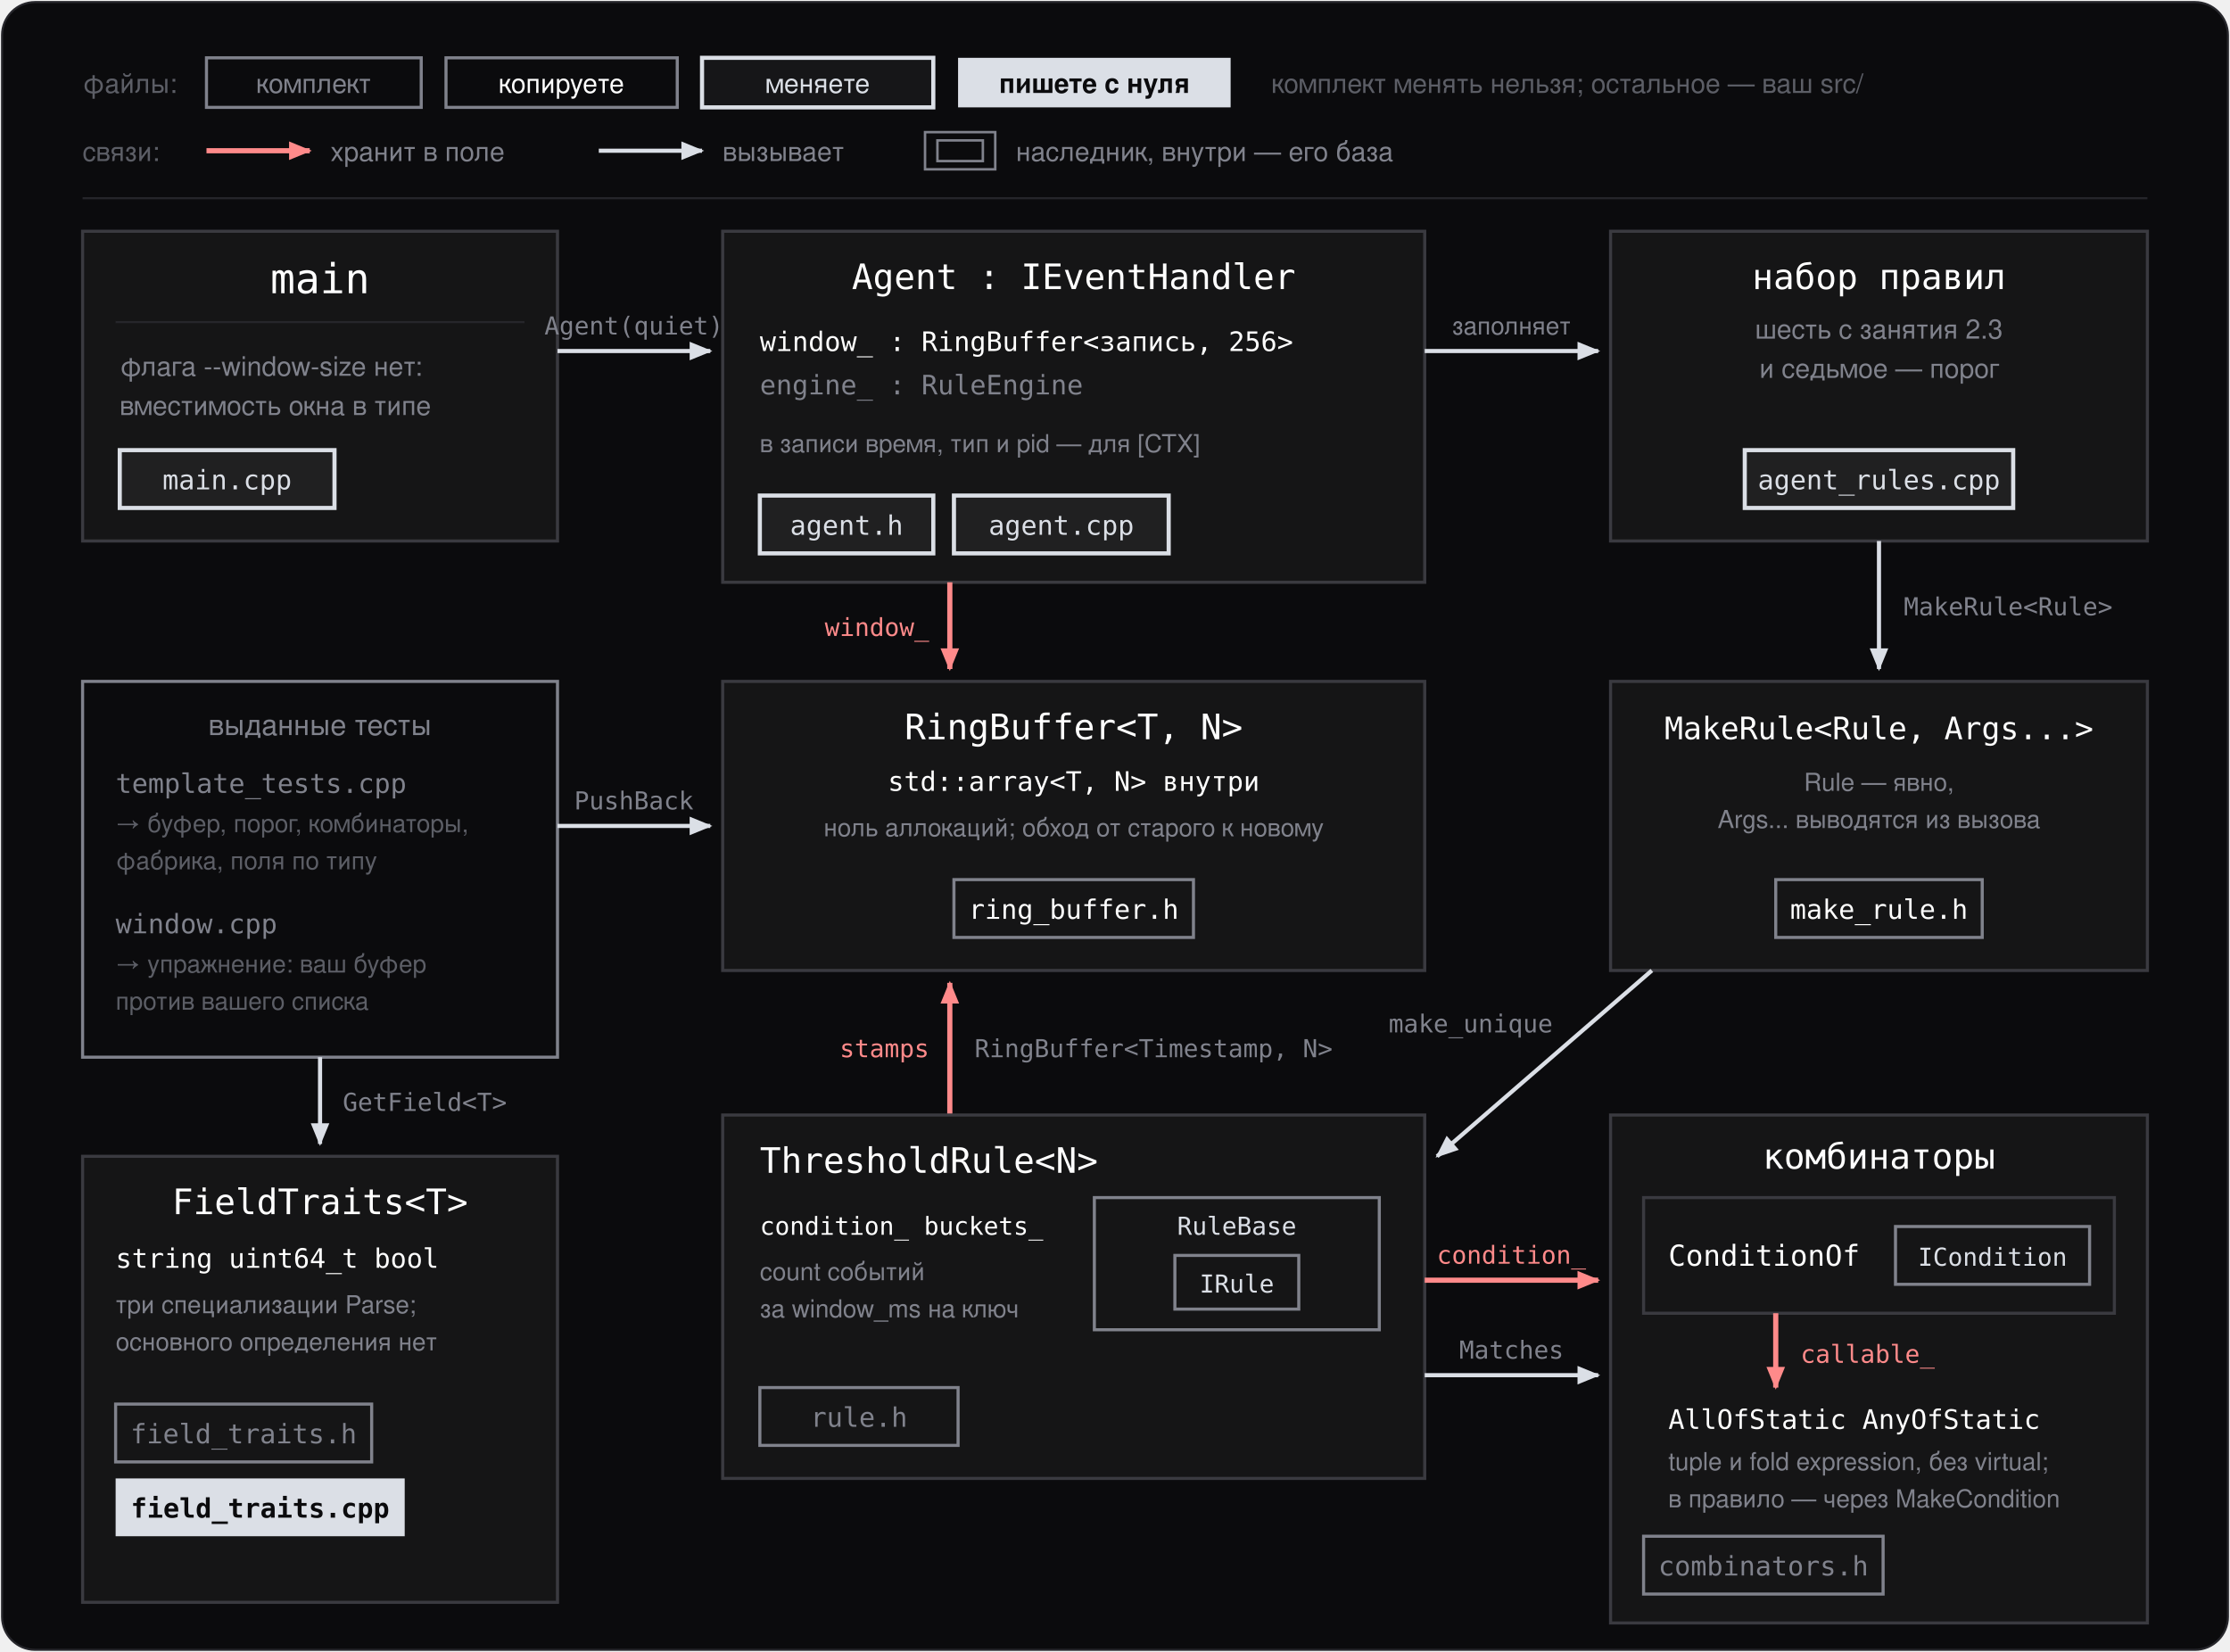
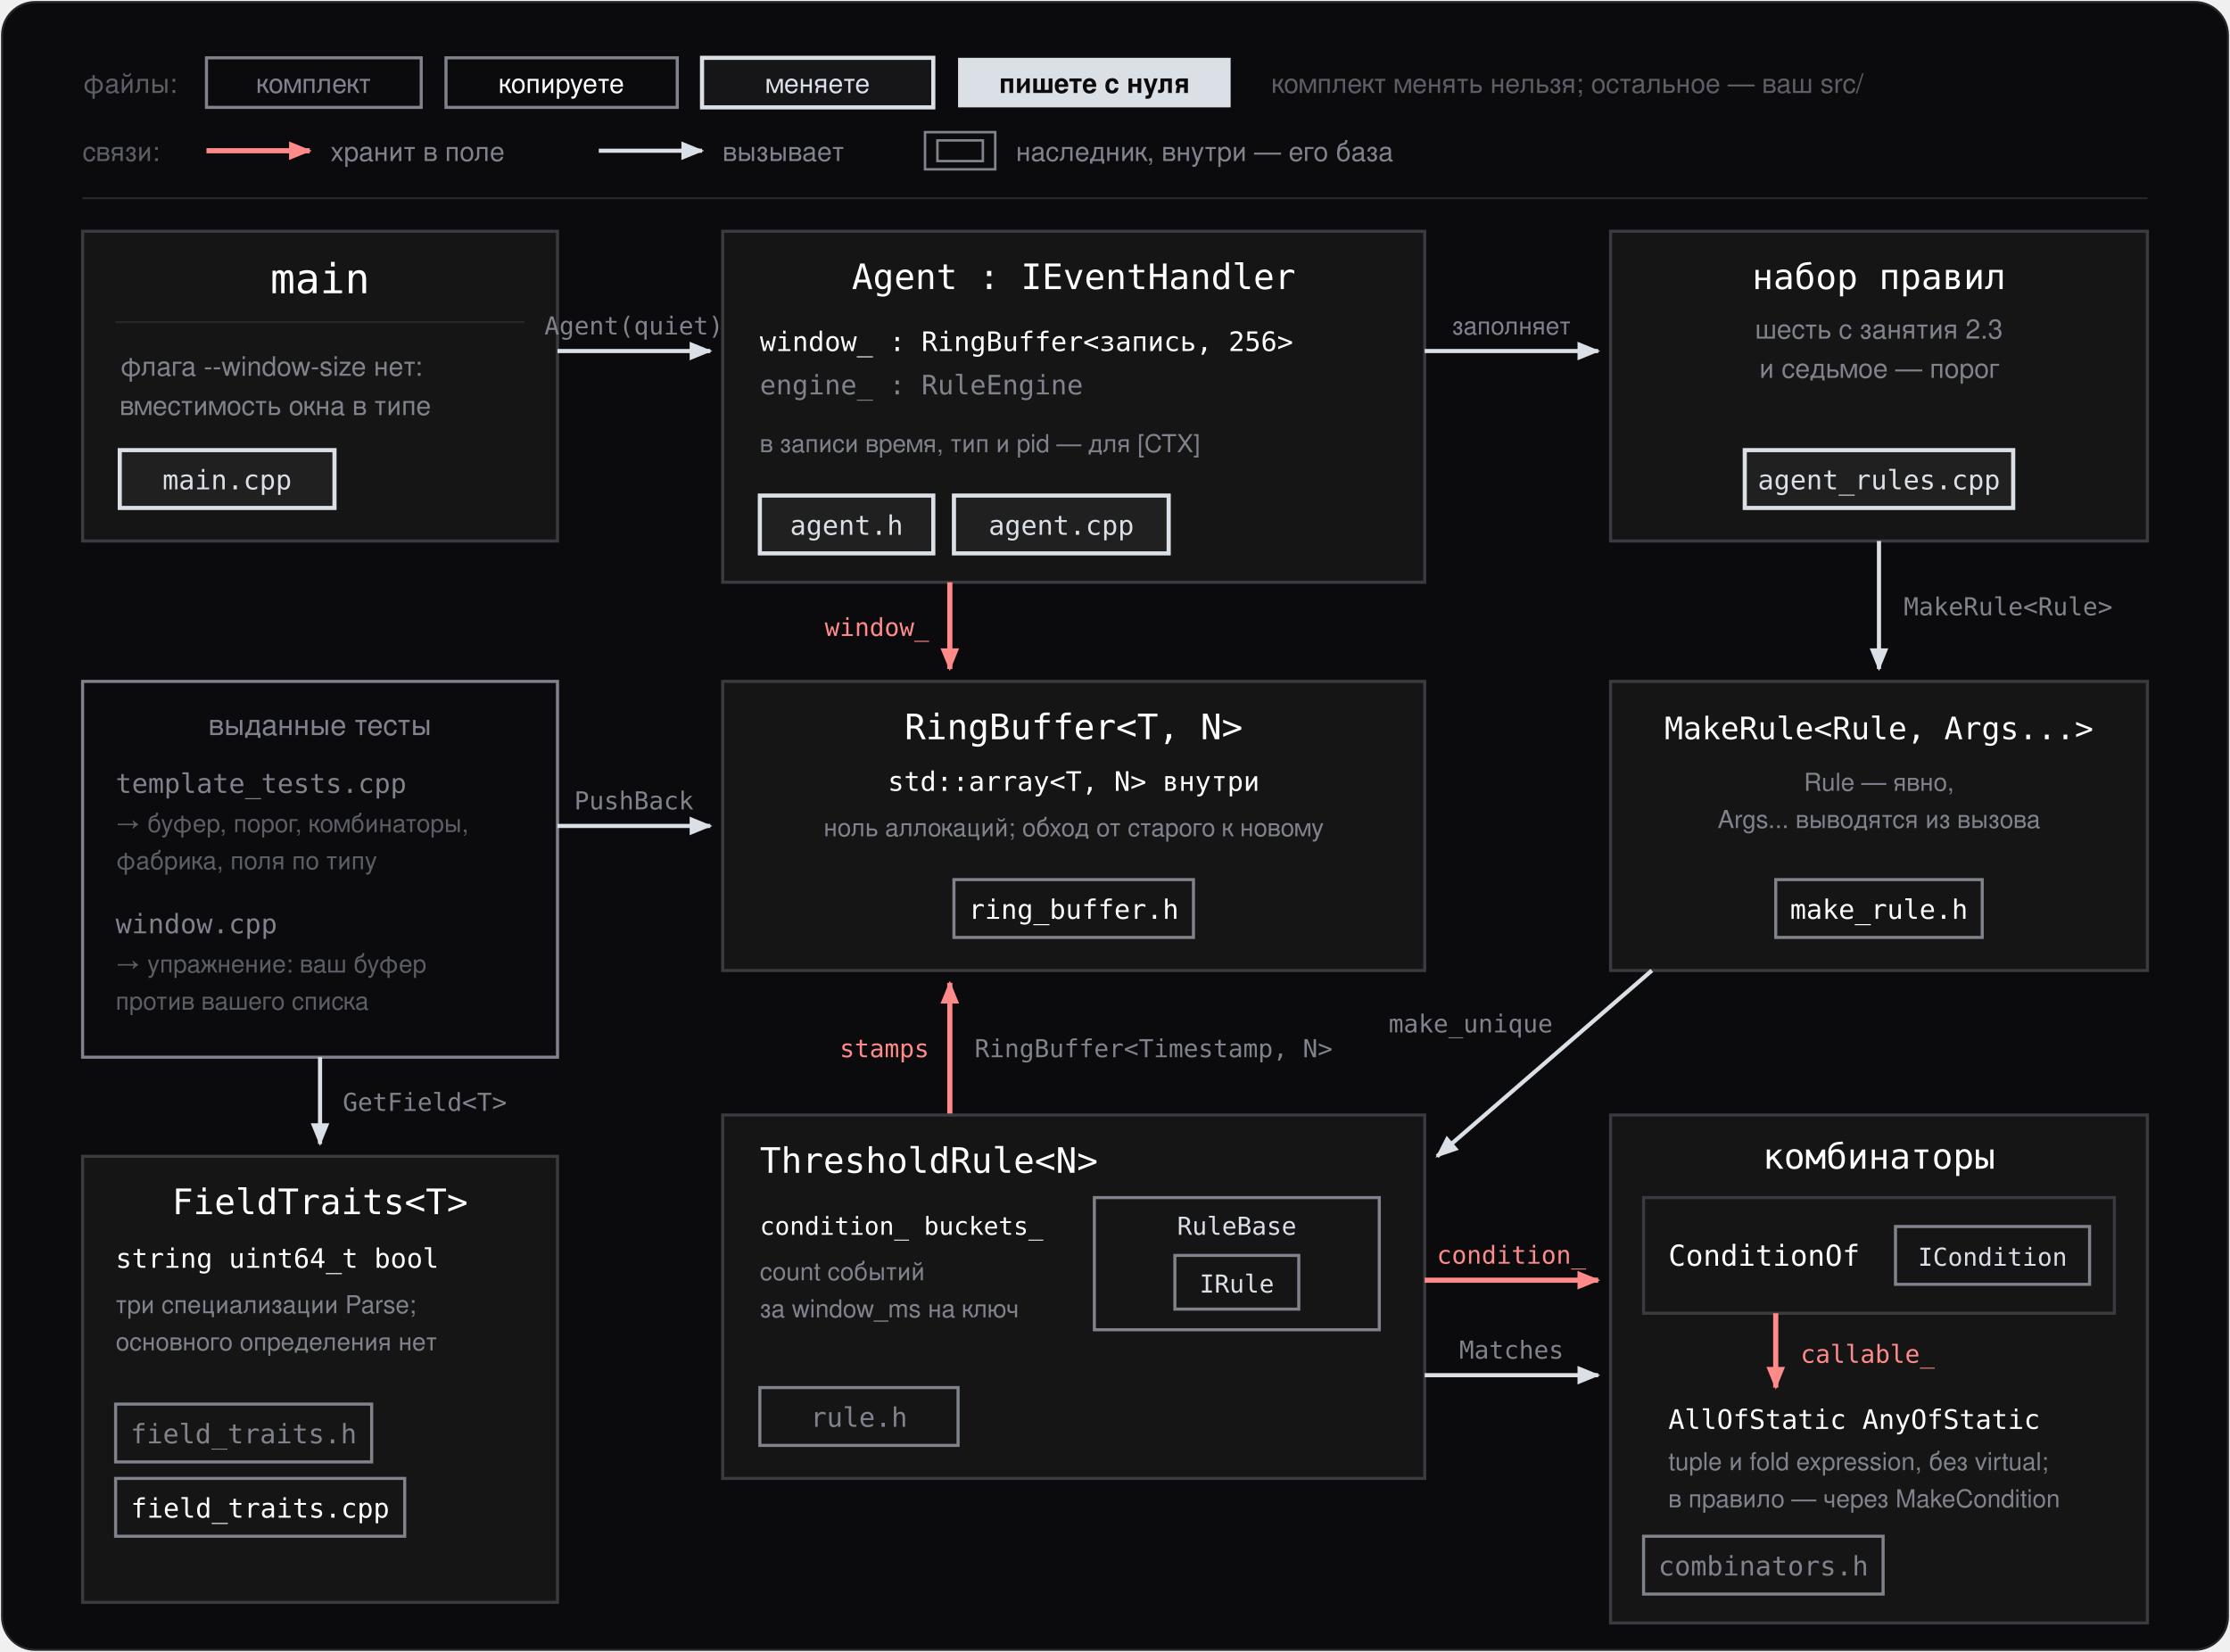
<svg xmlns="http://www.w3.org/2000/svg" viewBox="0 0 1080 800" width="1080" height="800" font-family="Golos Text, Segoe UI, Helvetica, Arial, sans-serif">
  <defs>
    <marker id="flow" markerWidth="11" markerHeight="11" refX="10" refY="4.5" orient="auto" markerUnits="userSpaceOnUse">
      <path d="M0,0 L11,4.5 L0,9 z" fill="#dbdfe6" />
    </marker>
    <marker id="pink" markerWidth="11" markerHeight="11" refX="10" refY="4.5" orient="auto" markerUnits="userSpaceOnUse">
      <path d="M0,0 L11,4.5 L0,9 z" fill="#ff8a8a" />
    </marker>
  </defs>
  <rect x="1" y="1" width="1078" height="798" rx="16" fill="#0b0b0d" stroke="#26262b" />
  <g id="ownership" font-size="13">
    <text x="40" y="45" font-size="13" fill="#5c5e66" font-family="Golos Text, Segoe UI, Helvetica, Arial, sans-serif">файлы:</text>
    <rect x="100" y="28" width="104" height="24" fill="none" stroke="#80828c" stroke-width="1.5" />
    <text x="152" y="45" text-anchor="middle" fill="#80828c">комплект</text>
    <rect x="216" y="28" width="112" height="24" fill="none" stroke="#80828c" stroke-width="1.5" />
    <text x="272" y="45" text-anchor="middle" fill="#ffffff">копируете</text>
    <rect x="340" y="28" width="112" height="24" fill="rgba(255,255,255,0.05)" stroke="#dbdfe6" stroke-width="2" />
    <text x="396" y="45" text-anchor="middle" fill="#dbdfe6">меняете</text>
    <rect x="464" y="28" width="132" height="24" fill="#dbdfe6" />
    <text x="530" y="45" text-anchor="middle" fill="#0b0b0d" font-weight="bold">пишете с нуля</text>
  </g>
  <text x="616" y="45" font-size="13" fill="#5c5e66">комплект менять нельзя; остальное — ваш src/</text>
  <text x="40" y="78" font-size="13" fill="#5c5e66">связи:</text>
  <line x1="100" y1="73" x2="150" y2="73" stroke="#ff8a8a" stroke-width="2.5" marker-end="url(#pink)" />
  <text x="160" y="78" font-size="13" fill="#80828c">хранит в поле</text>
  <line x1="290" y1="73" x2="340" y2="73" stroke="#dbdfe6" stroke-width="2" marker-end="url(#flow)" />
  <text x="350" y="78" font-size="13" fill="#80828c">вызывает</text>
  <rect x="448" y="64" width="34" height="18" fill="none" stroke="#80828c" stroke-width="1.2" />
  <rect x="454" y="68" width="22" height="10" fill="none" stroke="#80828c" stroke-width="1.2" />
  <text x="492" y="78" font-size="13" fill="#80828c">наследник, внутри — его база</text>
  <line x1="40" y1="96" x2="1040" y2="96" stroke="#26262b" stroke-width="1" />
  <rect x="40" y="112" width="230" height="150" fill="rgba(255,255,255,0.04)" stroke="#3a3a40" stroke-width="1.5" />
  <text x="155" y="142" font-size="20" text-anchor="middle" fill="#ffffff" font-family="Consolas, Roboto Mono, monospace">main</text>
  <line x1="56" y1="156" x2="254" y2="156" stroke="#26262b" stroke-width="1" />
  <text x="58" y="182" font-size="13" fill="#80828c">флага --window-size нет:</text>
  <text x="58" y="201" font-size="13" fill="#80828c">вместимость окна в типе</text>
  <g font-family="Consolas, Roboto Mono, monospace" font-size="13">
    <rect x="58" y="218" width="104" height="28" fill="rgba(255,255,255,0.05)" stroke="#dbdfe6" stroke-width="2" />
    <text x="110" y="237" text-anchor="middle" fill="#dbdfe6">main.cpp</text>
  </g>
  <line x1="270" y1="170" x2="344" y2="170" stroke="#dbdfe6" stroke-width="2" marker-end="url(#flow)" />
  <text x="307" y="162" font-size="12" text-anchor="middle" fill="#80828c" font-family="Consolas, Roboto Mono, monospace">Agent(quiet)</text>
  <rect x="350" y="112" width="340" height="170" fill="rgba(255,255,255,0.04)" stroke="#3a3a40" stroke-width="1.5" />
  <text x="520" y="140" font-size="17" text-anchor="middle" fill="#ffffff" font-family="Consolas, Roboto Mono, monospace">Agent : IEventHandler</text>
  <text x="368" y="170" font-size="13" fill="#ffffff" font-family="Consolas, Roboto Mono, monospace">window_ : RingBuffer&lt;запись, 256&gt;</text>
  <text x="368" y="191" font-size="13" fill="#80828c" font-family="Consolas, Roboto Mono, monospace">engine_ : RuleEngine</text>
  <text x="368" y="219" font-size="12" fill="#80828c">в записи время, тип и pid — для [CTX]</text>
  <g font-family="Consolas, Roboto Mono, monospace" font-size="13">
    <rect x="368" y="240" width="84" height="28" fill="rgba(255,255,255,0.05)" stroke="#dbdfe6" stroke-width="2" />
    <text x="410" y="259" text-anchor="middle" fill="#dbdfe6">agent.h</text>
    <rect x="462" y="240" width="104" height="28" fill="rgba(255,255,255,0.05)" stroke="#dbdfe6" stroke-width="2" />
    <text x="514" y="259" text-anchor="middle" fill="#dbdfe6">agent.cpp</text>
  </g>
  <line x1="690" y1="170" x2="774" y2="170" stroke="#dbdfe6" stroke-width="2" marker-end="url(#flow)" />
  <text x="732" y="162" font-size="12" text-anchor="middle" fill="#80828c">заполняет</text>
  <rect x="780" y="112" width="260" height="150" fill="rgba(255,255,255,0.04)" stroke="#3a3a40" stroke-width="1.5" />
  <text x="910" y="140" font-size="17" text-anchor="middle" fill="#ffffff" font-family="Consolas, Roboto Mono, monospace">набор правил</text>
  <text x="910" y="164" font-size="13" text-anchor="middle" fill="#80828c">шесть с занятия 2.3</text>
  <text x="910" y="183" font-size="13" text-anchor="middle" fill="#80828c">и седьмое — порог</text>
  <g font-family="Consolas, Roboto Mono, monospace" font-size="13">
    <rect x="845" y="218" width="130" height="28" fill="rgba(255,255,255,0.05)" stroke="#dbdfe6" stroke-width="2" />
    <text x="910" y="237" text-anchor="middle" fill="#dbdfe6">agent_rules.cpp</text>
  </g>
  <line x1="460" y1="282" x2="460" y2="324" stroke="#ff8a8a" stroke-width="2.5" marker-end="url(#pink)" />
  <text x="450" y="308" font-size="12" text-anchor="end" fill="#ff8a8a" font-family="Consolas, Roboto Mono, monospace">window_</text>
  <line x1="910" y1="262" x2="910" y2="324" stroke="#dbdfe6" stroke-width="2" marker-end="url(#flow)" />
  <text x="922" y="298" font-size="12" fill="#80828c" font-family="Consolas, Roboto Mono, monospace">MakeRule&lt;Rule&gt;</text>
  <rect x="350" y="330" width="340" height="140" fill="rgba(255,255,255,0.04)" stroke="#3a3a40" stroke-width="1.5" />
  <text x="520" y="358" font-size="17" text-anchor="middle" fill="#ffffff" font-family="Consolas, Roboto Mono, monospace">RingBuffer&lt;T, N&gt;</text>
  <text x="520" y="383" font-size="13" text-anchor="middle" fill="#ffffff" font-family="Consolas, Roboto Mono, monospace">std::array&lt;T, N&gt; внутри</text>
  <text x="520" y="405" font-size="12" text-anchor="middle" fill="#80828c">ноль аллокаций; обход от старого к новому</text>
  <g font-family="Consolas, Roboto Mono, monospace" font-size="13">
    <rect x="462" y="426" width="116" height="28" fill="none" stroke="#80828c" stroke-width="1.5" />
    <text x="520" y="445" text-anchor="middle" fill="#ffffff">ring_buffer.h</text>
  </g>
  <rect x="780" y="330" width="260" height="140" fill="rgba(255,255,255,0.04)" stroke="#3a3a40" stroke-width="1.5" />
  <text x="910" y="358" font-size="15" text-anchor="middle" fill="#ffffff" font-family="Consolas, Roboto Mono, monospace">MakeRule&lt;Rule, Args...&gt;</text>
  <text x="910" y="383" font-size="12" text-anchor="middle" fill="#80828c">Rule — явно,</text>
  <text x="910" y="401" font-size="12" text-anchor="middle" fill="#80828c">Args... выводятся из вызова</text>
  <g font-family="Consolas, Roboto Mono, monospace" font-size="13">
    <rect x="860" y="426" width="100" height="28" fill="none" stroke="#80828c" stroke-width="1.5" />
    <text x="910" y="445" text-anchor="middle" fill="#ffffff">make_rule.h</text>
  </g>
  <line x1="800" y1="470" x2="696" y2="560" stroke="#dbdfe6" stroke-width="2" marker-end="url(#flow)" />
  <text x="752" y="500" font-size="12" text-anchor="end" fill="#80828c" font-family="Consolas, Roboto Mono, monospace">make_unique</text>
  <line x1="460" y1="540" x2="460" y2="476" stroke="#ff8a8a" stroke-width="2.5" marker-end="url(#pink)" />
  <text x="450" y="512" font-size="12" text-anchor="end" fill="#ff8a8a" font-family="Consolas, Roboto Mono, monospace">stamps</text>
  <text x="472" y="512" font-size="12" fill="#80828c" font-family="Consolas, Roboto Mono, monospace">RingBuffer&lt;Timestamp, N&gt;</text>
  <rect x="350" y="540" width="340" height="176" fill="rgba(255,255,255,0.04)" stroke="#3a3a40" stroke-width="1.5" />
  <text x="368" y="568" font-size="17" fill="#ffffff" font-family="Consolas, Roboto Mono, monospace">ThresholdRule&lt;N&gt;</text>
  <text x="368" y="598" font-size="12" fill="#ffffff" font-family="Consolas, Roboto Mono, monospace">condition_  buckets_</text>
  <text x="368" y="620" font-size="12" fill="#80828c">count событий</text>
  <text x="368" y="638" font-size="12" fill="#80828c">за window_ms на ключ</text>
  <rect x="530" y="580" width="138" height="64" fill="none" stroke="#80828c" stroke-width="1.5" />
  <text x="599" y="598" font-size="12" text-anchor="middle" fill="#dbdfe6" font-family="Consolas, Roboto Mono, monospace">RuleBase</text>
  <rect x="569" y="608" width="60" height="26" fill="none" stroke="#80828c" stroke-width="1.5" />
  <text x="599" y="626" font-size="12" text-anchor="middle" fill="#dbdfe6" font-family="Consolas, Roboto Mono, monospace">IRule</text>
  <g font-family="Consolas, Roboto Mono, monospace" font-size="13">
    <rect x="368" y="672" width="96" height="28" fill="none" stroke="#80828c" stroke-width="1.5" />
    <text x="416" y="691" text-anchor="middle" fill="#80828c">rule.h</text>
  </g>
  <line x1="690" y1="620" x2="774" y2="620" stroke="#ff8a8a" stroke-width="2.5" marker-end="url(#pink)" />
  <text x="732" y="612" font-size="12" text-anchor="middle" fill="#ff8a8a" font-family="Consolas, Roboto Mono, monospace">condition_</text>
  <line x1="690" y1="666" x2="774" y2="666" stroke="#dbdfe6" stroke-width="2" marker-end="url(#flow)" />
  <text x="732" y="658" font-size="12" text-anchor="middle" fill="#80828c" font-family="Consolas, Roboto Mono, monospace">Matches</text>
  <rect x="780" y="540" width="260" height="246" fill="rgba(255,255,255,0.04)" stroke="#3a3a40" stroke-width="1.5" />
  <text x="910" y="566" font-size="17" text-anchor="middle" fill="#ffffff" font-family="Consolas, Roboto Mono, monospace">комбинаторы</text>
  <rect x="796" y="580" width="228" height="56" fill="none" stroke="#3a3a40" stroke-width="1.5" />
  <text x="808" y="613" font-size="14" fill="#ffffff" font-family="Consolas, Roboto Mono, monospace">ConditionOf</text>
  <rect x="918" y="594" width="94" height="28" fill="none" stroke="#80828c" stroke-width="1.5" />
  <text x="965" y="613" font-size="12" text-anchor="middle" fill="#dbdfe6" font-family="Consolas, Roboto Mono, monospace">ICondition</text>
  <line x1="860" y1="636" x2="860" y2="672" stroke="#ff8a8a" stroke-width="2.5" marker-end="url(#pink)" />
  <text x="872" y="660" font-size="12" fill="#ff8a8a" font-family="Consolas, Roboto Mono, monospace">callable_</text>
  <text x="808" y="692" font-size="13" fill="#ffffff" font-family="Consolas, Roboto Mono, monospace">AllOfStatic  AnyOfStatic</text>
  <text x="808" y="712" font-size="12" fill="#80828c">tuple и fold expression, без virtual;</text>
  <text x="808" y="730" font-size="12" fill="#80828c">в правило — через MakeCondition</text>
  <g font-family="Consolas, Roboto Mono, monospace" font-size="13">
    <rect x="796" y="744" width="116" height="28" fill="none" stroke="#80828c" stroke-width="1.5" />
    <text x="854" y="763" text-anchor="middle" fill="#80828c">combinators.h</text>
  </g>
  <rect x="40" y="330" width="230" height="182" fill="none" stroke="#80828c" stroke-width="1.5" />
  <text x="155" y="356" font-size="14" text-anchor="middle" fill="#80828c">выданные тесты</text>
  <text x="56" y="384" font-size="13" fill="#80828c" font-family="Consolas, Roboto Mono, monospace">template_tests.cpp</text>
  <text x="56" y="403" font-size="12" fill="#5c5e66">→ буфер, порог, комбинаторы,</text>
  <text x="56" y="421" font-size="12" fill="#5c5e66">фабрика, поля по типу</text>
  <text x="56" y="452" font-size="13" fill="#80828c" font-family="Consolas, Roboto Mono, monospace">window.cpp</text>
  <text x="56" y="471" font-size="12" fill="#5c5e66">→ упражнение: ваш буфер</text>
  <text x="56" y="489" font-size="12" fill="#5c5e66">против вашего списка</text>
  <line x1="270" y1="400" x2="344" y2="400" stroke="#dbdfe6" stroke-width="2" marker-end="url(#flow)" />
  <text x="307" y="392" font-size="12" text-anchor="middle" fill="#80828c" font-family="Consolas, Roboto Mono, monospace">PushBack</text>
  <line x1="155" y1="512" x2="155" y2="554" stroke="#dbdfe6" stroke-width="2" marker-end="url(#flow)" />
  <text x="166" y="538" font-size="12" fill="#80828c" font-family="Consolas, Roboto Mono, monospace">GetField&lt;T&gt;</text>
  <rect x="40" y="560" width="230" height="216" fill="rgba(255,255,255,0.04)" stroke="#3a3a40" stroke-width="1.5" />
  <text x="155" y="588" font-size="17" text-anchor="middle" fill="#ffffff" font-family="Consolas, Roboto Mono, monospace">FieldTraits&lt;T&gt;</text>
  <text x="56" y="614" font-size="13" fill="#ffffff" font-family="Consolas, Roboto Mono, monospace">string uint64_t bool</text>
  <text x="56" y="636" font-size="12" fill="#80828c">три специализации Parse;</text>
  <text x="56" y="654" font-size="12" fill="#80828c">основного определения нет</text>
  <g font-family="Consolas, Roboto Mono, monospace" font-size="13">
    <rect x="56" y="680" width="124" height="28" fill="none" stroke="#80828c" stroke-width="1.5" />
    <text x="118" y="699" text-anchor="middle" fill="#80828c">field_traits.h</text>
-     <rect x="56" y="716" width="140" height="28" fill="#dbdfe6" />
-     <text x="126" y="735" text-anchor="middle" fill="#0b0b0d" font-weight="bold">field_traits.cpp</text>
+     <rect x="56" y="716" width="140" height="28" fill="none" stroke="#80828c" stroke-width="1.5" />
+     <text x="126" y="735" text-anchor="middle" fill="#ffffff">field_traits.cpp</text>
  </g>
</svg>
